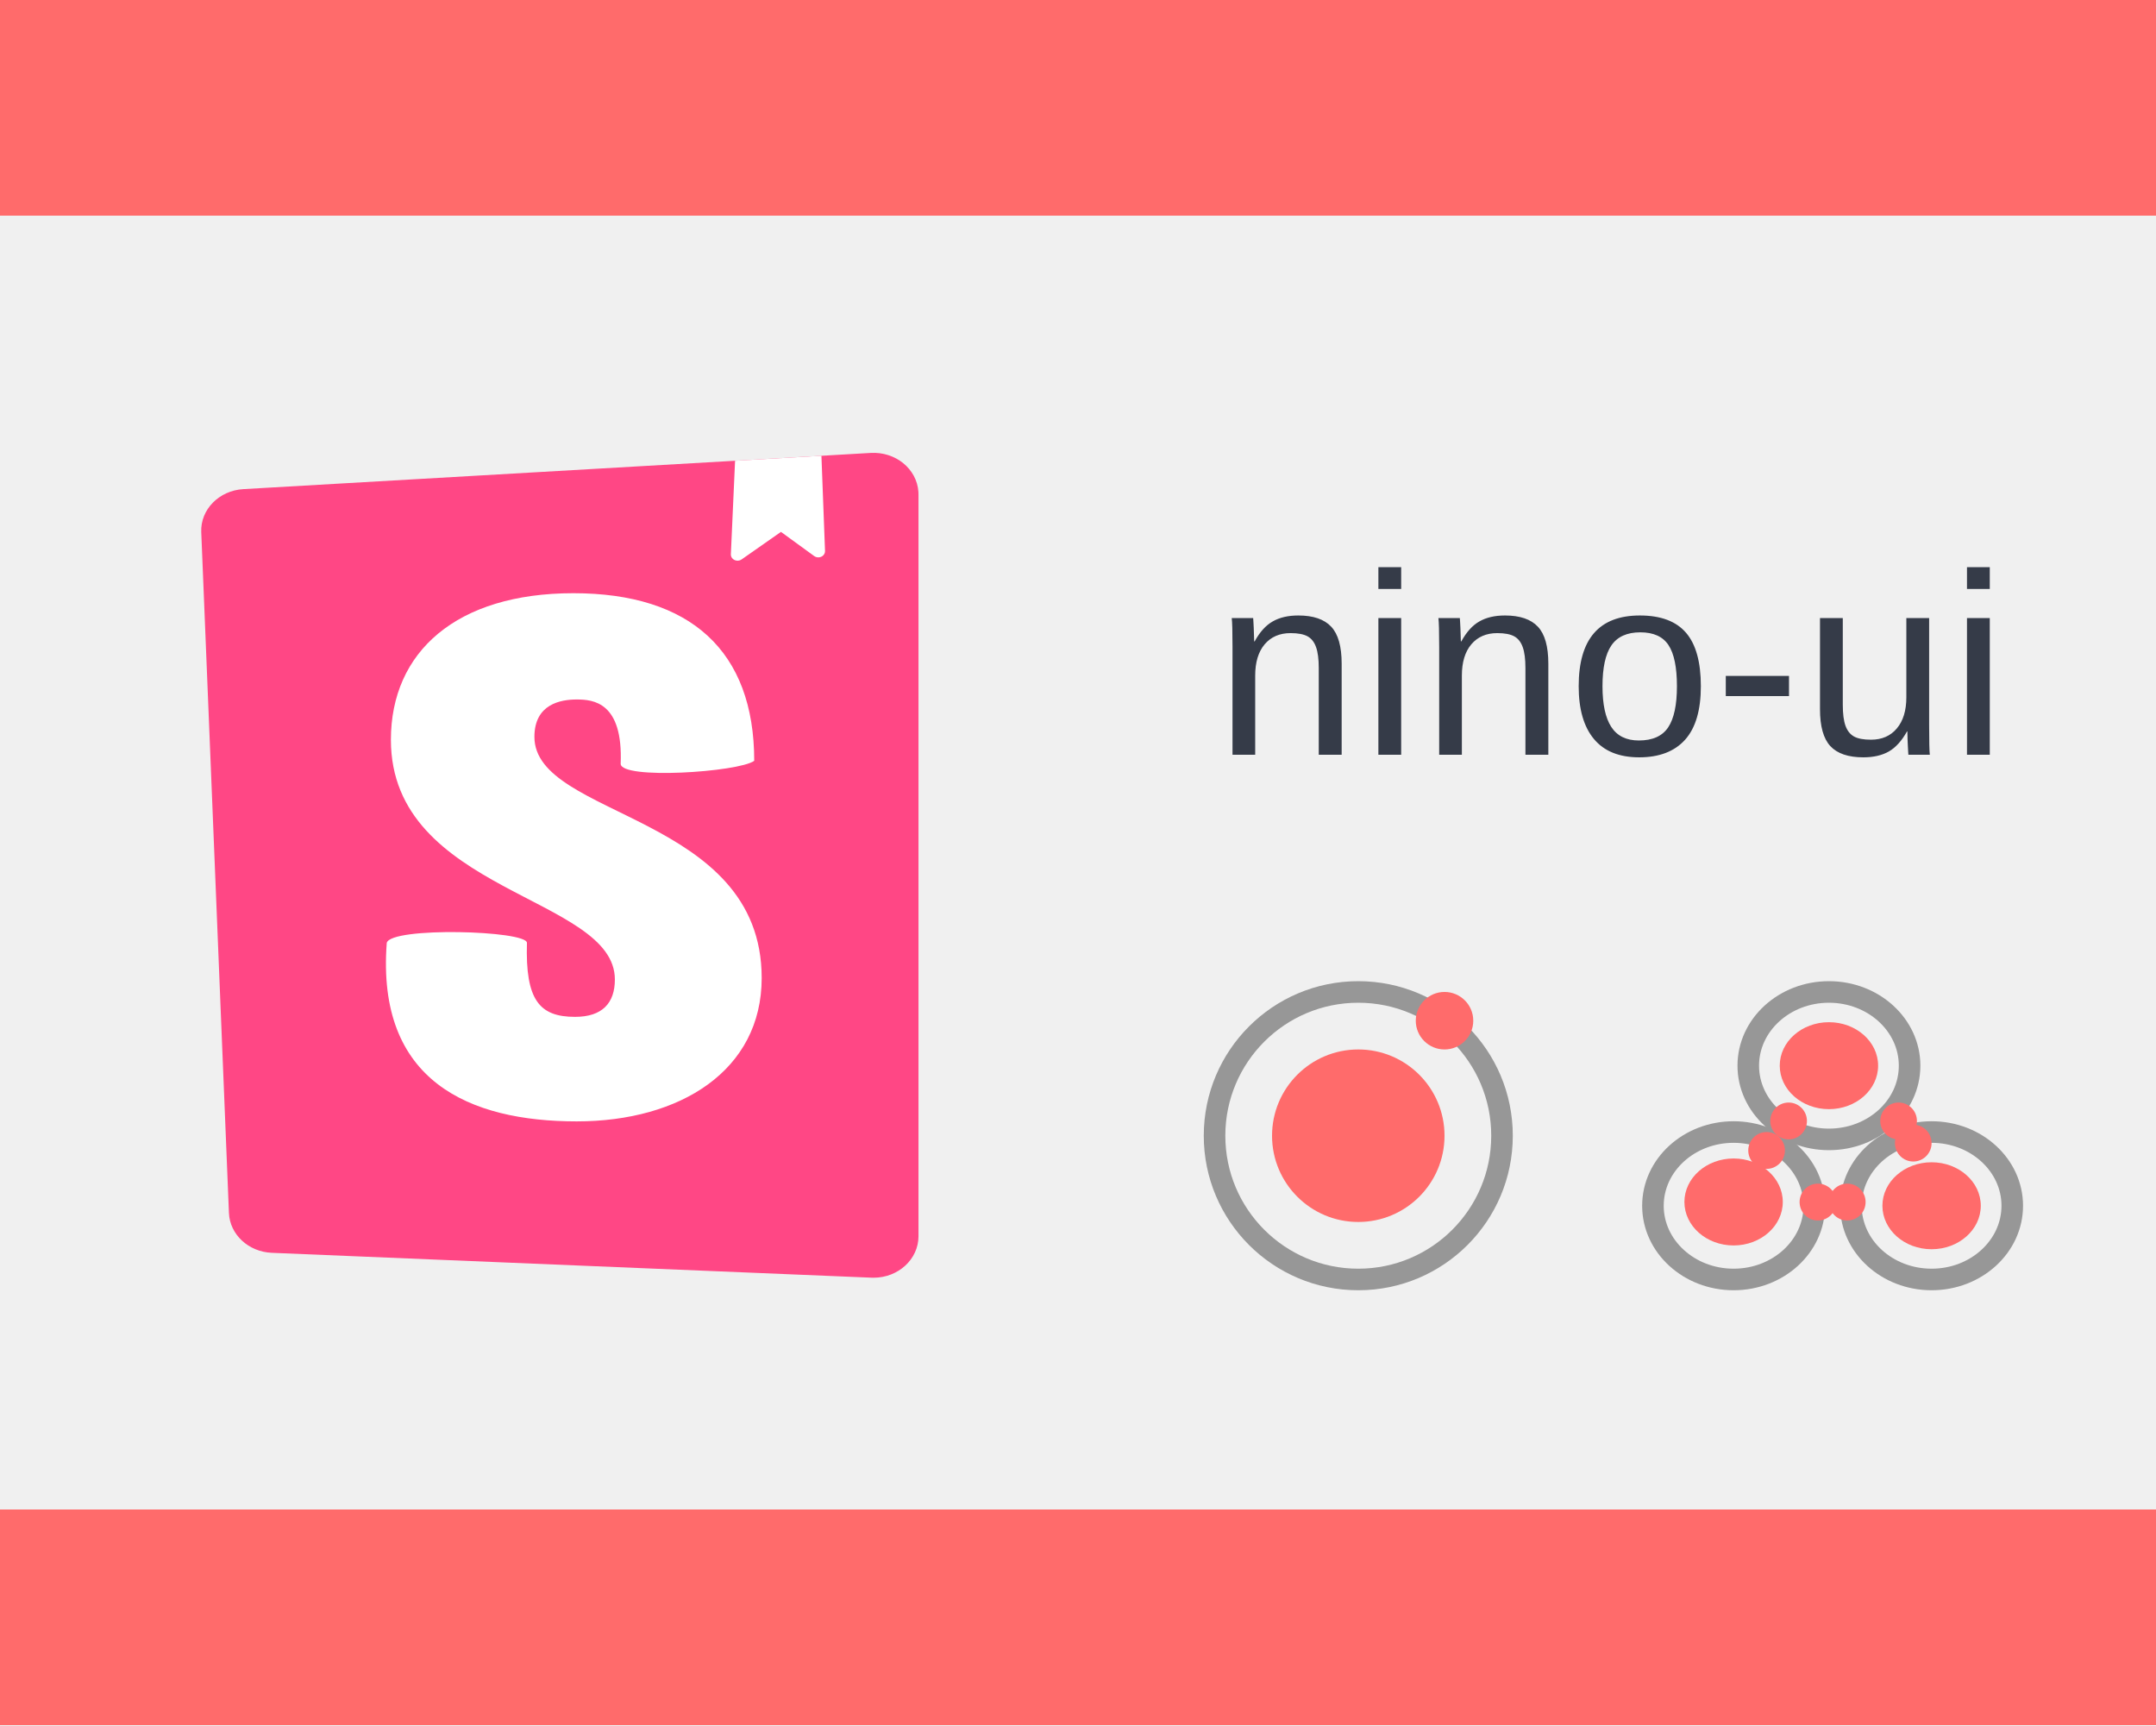
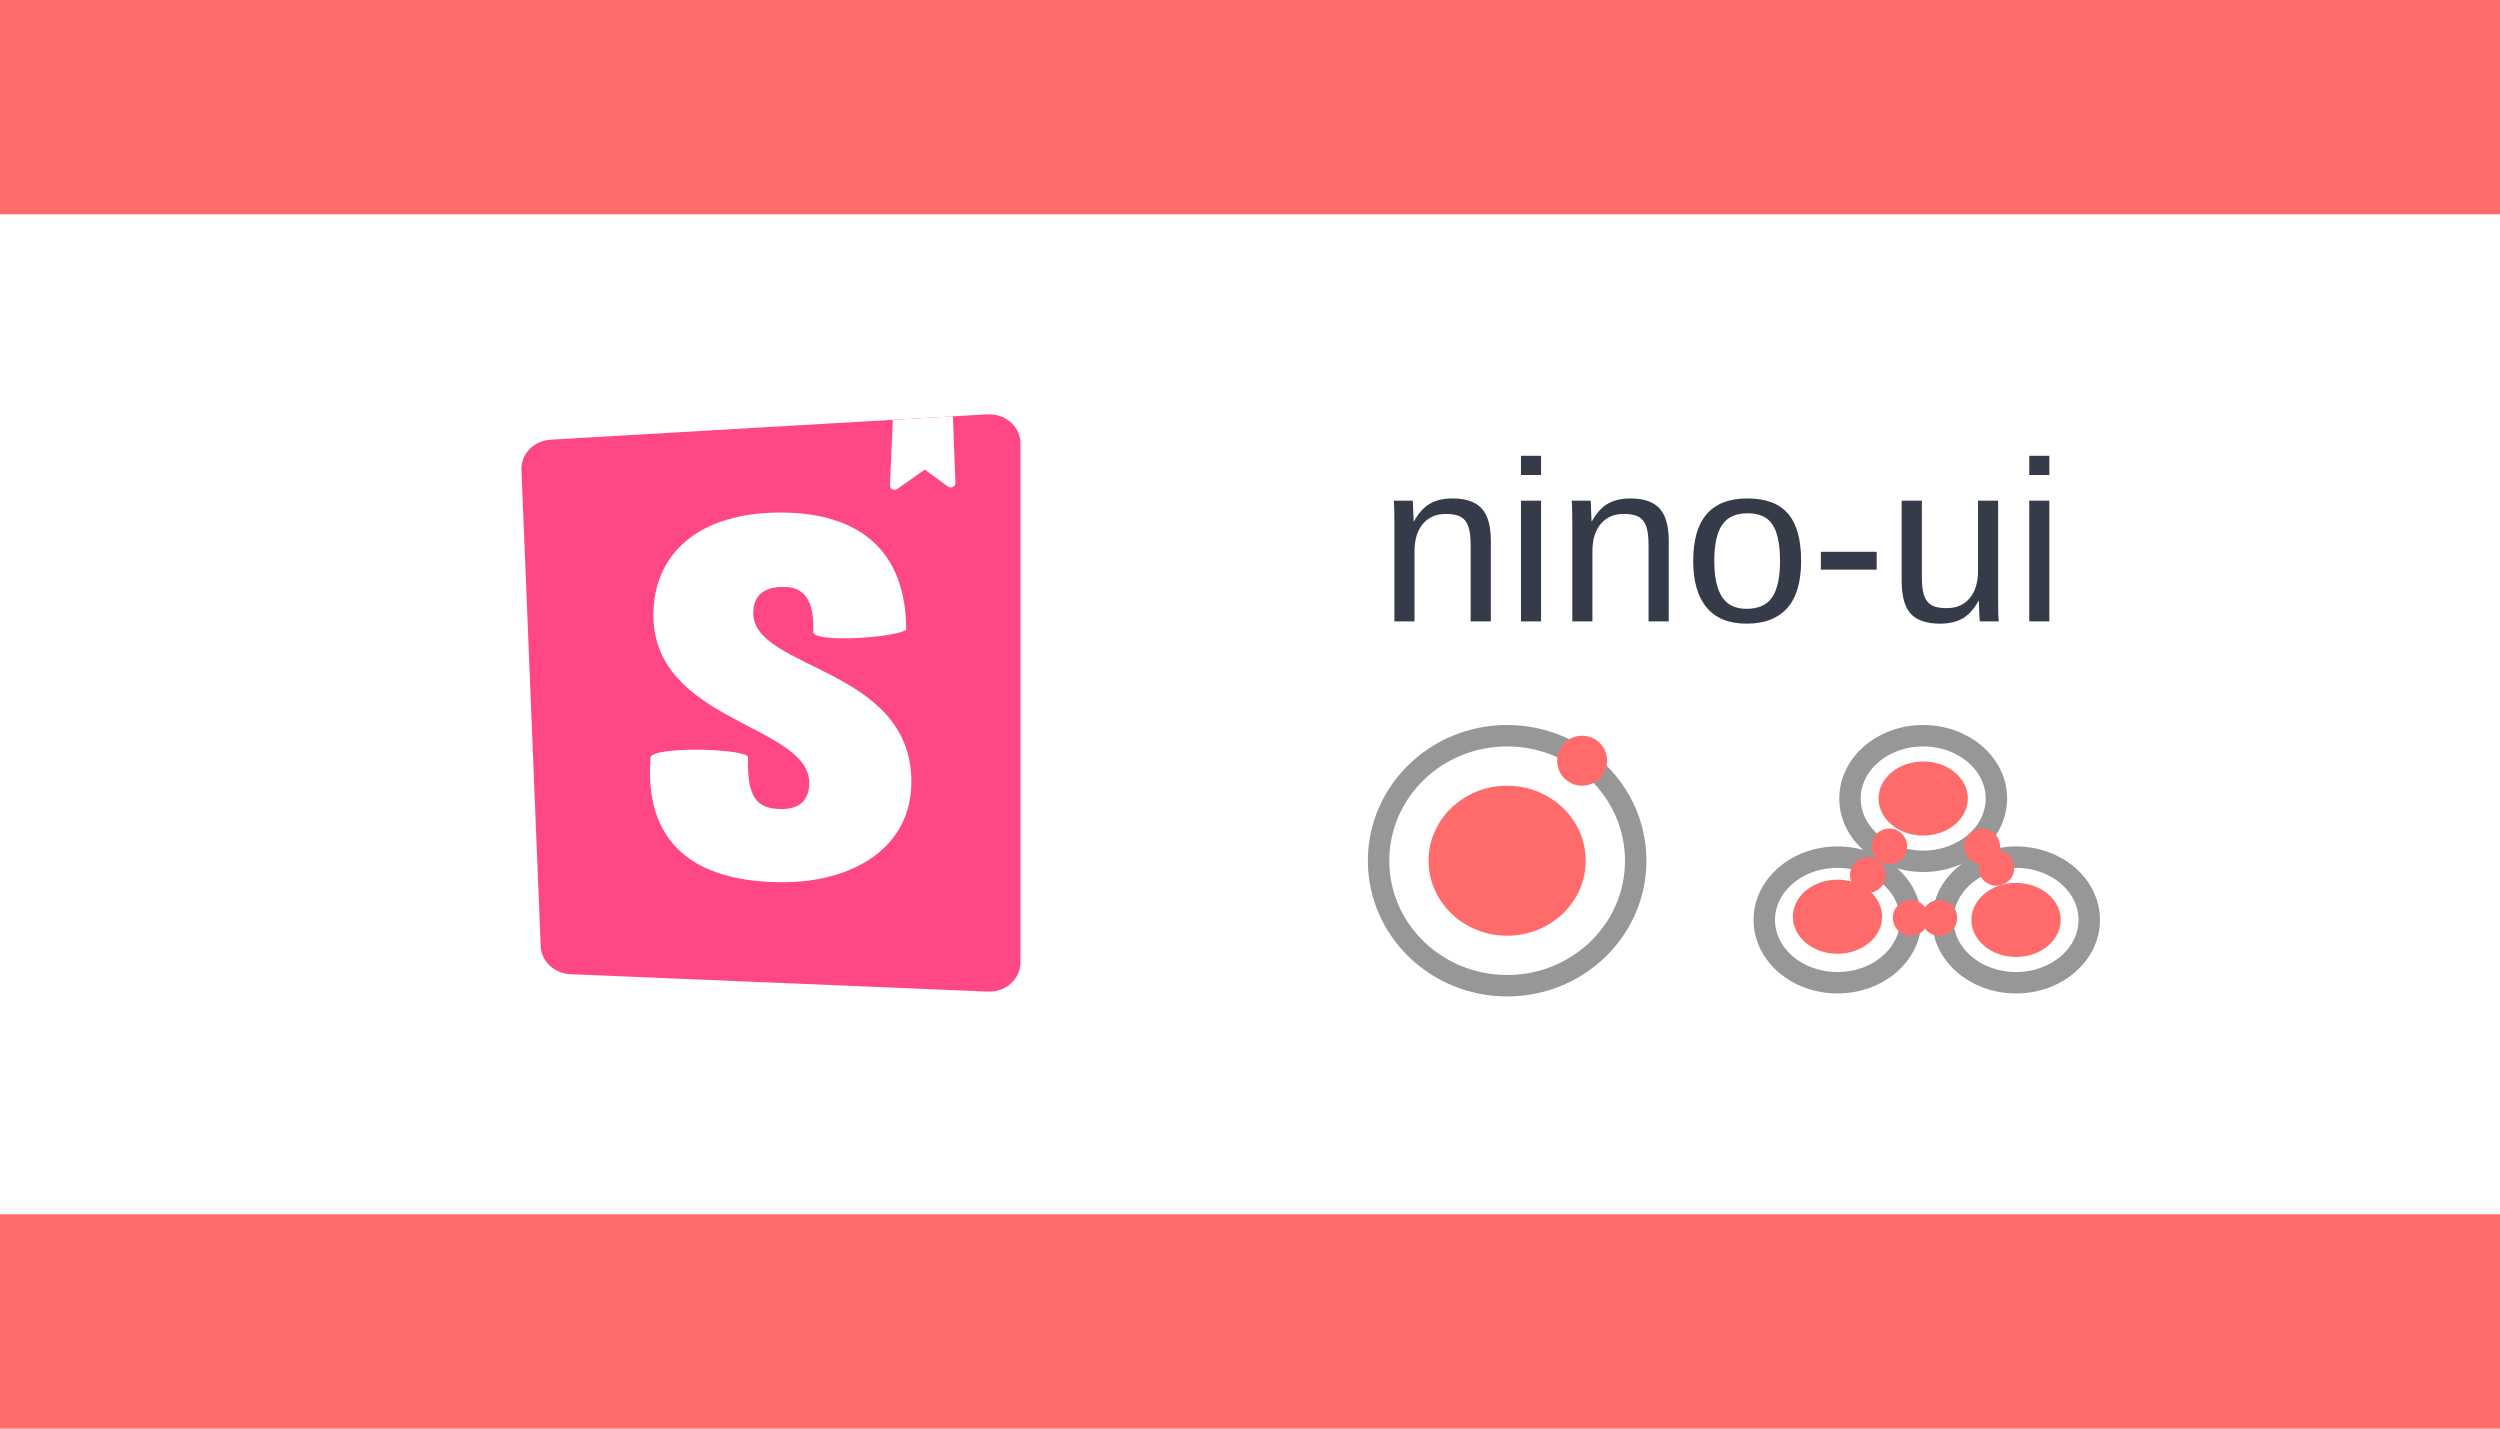
- <svg xmlns="http://www.w3.org/2000/svg" xmlns:xlink="http://www.w3.org/1999/xlink" width="300px" height="240px" viewBox="0 0 300 240" version="1.1" style="background: #FFFFFF;">
+ <svg xmlns="http://www.w3.org/2000/svg" xmlns:xlink="http://www.w3.org/1999/xlink" width="350px" height="200px" viewBox="0 0 350 200" version="1.1">
  <defs>
-     <path d="M3.856,105.744 L0.004,11.022 C-0.123,7.893 2.476,5.242 5.862,5.047 L93.162,0.011 C96.608,-0.187 99.576,2.23 99.791,5.41 C99.8,5.53 99.804,5.65 99.804,5.77 L99.804,108.986 C99.804,112.173 97.005,114.756 93.552,114.756 C93.458,114.756 93.365,114.754 93.271,114.75 L9.823,111.291 C6.573,111.157 3.978,108.744 3.856,105.744 L3.856,105.744 Z" id="path-1" />
+     <path d="M2.7,74.48 L0.003,7.763 C-0.086,5.56 1.733,3.692 4.103,3.555 L65.213,0.008 C67.626,-0.132 69.703,1.57 69.854,3.81 C69.86,3.895 69.863,3.979 69.863,4.064 L69.863,76.764 C69.863,79.009 67.903,80.828 65.486,80.828 C65.421,80.828 65.355,80.827 65.29,80.824 L6.876,78.388 C4.601,78.293 2.785,76.594 2.7,74.48 L2.7,74.48 Z" id="path-1" />
  </defs>
  <g id="Page-1" stroke="none" stroke-width="1" fill="none" fill-rule="evenodd">
-     <g id="Artboard">
-       <rect id="Rectangle" fill="#FF6B6B" x="0" y="210" width="300" height="30" />
-       <rect id="Rectangle" fill="#FF6B6B" x="0" y="0" width="300" height="30" />
-       <g id="Atom" transform="translate(169, 138)">
-         <circle id="Oval" stroke="#979797" stroke-width="3" cx="20" cy="20" r="20" />
-         <circle id="Oval-2" fill="#FF6B6B" cx="20" cy="20" r="12" />
-         <circle id="Oval-2" fill="#FF6B6B" cx="32" cy="4" r="4" />
+     <g id="nino">
+       <rect id="Rectangle" fill="#FFFFFF" x="0" y="0" width="350" height="200" />
+       <rect id="Rectangle" fill="#FF6B6B" fill-rule="nonzero" x="0" y="170" width="350" height="30" />
+       <rect id="Rectangle" fill="#FF6B6B" fill-rule="nonzero" x="0" y="0" width="350" height="30" />
+       <g id="Atom" transform="translate(193, 103)">
+         <ellipse id="Oval" stroke="#979797" stroke-width="3" cx="18" cy="17.5" rx="18" ry="17.5" />
+         <ellipse id="Oval-2" fill="#FF6B6B" fill-rule="nonzero" cx="18" cy="17.5" rx="11" ry="10.5" />
+         <circle id="Oval-2" fill="#FF6B6B" fill-rule="nonzero" cx="28.5" cy="3.5" r="3.5" />
      </g>
-       <g id="Molecules" transform="translate(230, 138)">
-         <g id="Atom1" transform="translate(13.26531, 0)">
-           <ellipse id="Oval" stroke="#979797" stroke-width="3" cx="11.224" cy="10.256" rx="11.224" ry="10.256" />
-           <ellipse id="Oval-2" fill="#FF6B6B" cx="11.224" cy="10.256" rx="6.844" ry="6.049" />
+       <g id="Molecules" transform="translate(247, 103)">
+         <g id="Atom1" transform="translate(12, 0)">
+           <ellipse id="Oval" stroke="#979797" stroke-width="3" cx="10.248" cy="8.791" rx="10.248" ry="8.791" />
+           <ellipse id="Oval-2" fill="#FF6B6B" fill-rule="nonzero" cx="10.248" cy="8.791" rx="6.249" ry="5.185" />
        </g>
-         <g id="Atom2" transform="translate(27.55102, 19.48718)">
-           <ellipse id="Oval" stroke="#979797" stroke-width="3" cx="11.224" cy="10.256" rx="11.224" ry="10.256" />
-           <ellipse id="Oval-2" fill="#FF6B6B" cx="11.224" cy="10.256" rx="6.844" ry="6.049" />
+         <g id="Atom2" transform="translate(25, 17)">
+           <ellipse id="Oval" stroke="#979797" stroke-width="3" cx="10.248" cy="8.791" rx="10.248" ry="8.791" />
+           <ellipse id="Oval-2" fill="#FF6B6B" fill-rule="nonzero" cx="10.248" cy="8.791" rx="6.249" ry="5.185" />
        </g>
-         <g id="Atom3" transform="translate(0, 19.48718)">
-           <ellipse id="Oval" stroke="#979797" stroke-width="3" cx="11.224" cy="10.256" rx="11.224" ry="10.256" />
-           <ellipse id="Oval-2" fill="#FF6B6B" cx="11.224" cy="9.73" rx="6.844" ry="6.049" />
+         <g id="Atom3" transform="translate(0, 17)">
+           <ellipse id="Oval" stroke="#979797" stroke-width="3" cx="10.248" cy="8.791" rx="10.248" ry="8.791" />
+           <ellipse id="Oval-2" fill="#FF6B6B" fill-rule="nonzero" cx="10.248" cy="8.34" rx="6.249" ry="5.185" />
        </g>
-         <ellipse id="Oval-2" fill="#FF6B6B" cx="18.878" cy="17.949" rx="2.551" ry="2.564" />
-         <ellipse id="Oval-2" fill="#FF6B6B" cx="36.224" cy="21.026" rx="2.551" ry="2.564" />
-         <ellipse id="Oval-2" fill="#FF6B6B" cx="22.959" cy="29.231" rx="2.551" ry="2.564" />
-         <ellipse id="Oval-2" fill="#FF6B6B" cx="27.041" cy="29.231" rx="2.551" ry="2.564" />
-         <ellipse id="Oval-2" fill="#FF6B6B" cx="34.184" cy="17.949" rx="2.551" ry="2.564" />
-         <ellipse id="Oval-2" fill="#FF6B6B" cx="15.816" cy="22.051" rx="2.551" ry="2.564" />
+         <circle id="Oval-2" fill="#FF6B6B" fill-rule="nonzero" cx="17.5" cy="15.5" r="2.5" />
+         <circle id="Oval-2" fill="#FF6B6B" fill-rule="nonzero" cx="32.5" cy="18.5" r="2.5" />
+         <circle id="Oval-2" fill="#FF6B6B" fill-rule="nonzero" cx="20.5" cy="25.5" r="2.5" />
+         <circle id="Oval-2" fill="#FF6B6B" fill-rule="nonzero" cx="24.5" cy="25.5" r="2.5" />
+         <circle id="Oval-2" fill="#FF6B6B" fill-rule="nonzero" cx="30.5" cy="15.5" r="2.5" />
+         <circle id="Oval-2" fill="#FF6B6B" fill-rule="nonzero" cx="14.5" cy="19.5" r="2.5" />
      </g>
-       <g id="storybook-icon" transform="translate(28, 63)">
-         <g id="path-1-link" fill-rule="nonzero" fill="#FF4785">
-           <path d="M3.856,105.744 L0.004,11.022 C-0.123,7.893 2.476,5.242 5.862,5.047 L93.162,0.011 C96.608,-0.187 99.576,2.23 99.791,5.41 C99.8,5.53 99.804,5.65 99.804,5.77 L99.804,108.986 C99.804,112.173 97.005,114.756 93.552,114.756 C93.458,114.756 93.365,114.754 93.271,114.75 L9.823,111.291 C6.573,111.157 3.978,108.744 3.856,105.744 L3.856,105.744 Z" id="path-1" />
+       <g id="storybook-icon" transform="translate(73, 58)">
+         <g id="path-1-link" fill="#FF4785" fill-rule="nonzero">
+           <path d="M2.7,74.48 L0.003,7.763 C-0.086,5.56 1.733,3.692 4.103,3.555 L65.213,0.008 C67.626,-0.132 69.703,1.57 69.854,3.81 C69.86,3.895 69.863,3.979 69.863,4.064 L69.863,76.764 C69.863,79.009 67.903,80.828 65.486,80.828 C65.421,80.828 65.355,80.827 65.29,80.824 L6.876,78.388 C4.601,78.293 2.785,76.594 2.7,74.48 L2.7,74.48 Z" id="path-1" />
        </g>
-         <g id="Clipped">
+         <g id="Shape-Clipped">
          <mask id="mask-2" fill="white">
            <use xlink:href="#path-1" />
          </mask>
          <g id="path-1" />
-           <path d="M73.697,14.105 L74.294,0.869 L86.283,0 L86.799,13.65 C86.817,14.125 86.414,14.523 85.9,14.54 C85.679,14.547 85.463,14.482 85.29,14.356 L80.667,10.995 L75.193,14.827 C74.782,15.114 74.197,15.04 73.886,14.661 C73.755,14.502 73.688,14.305 73.697,14.105 Z M58.365,43.253 C58.365,45.498 74.748,44.422 76.948,42.845 C76.948,27.559 68.06,19.527 51.786,19.527 C35.511,19.527 26.393,27.684 26.393,39.92 C26.393,61.232 57.557,61.64 57.557,73.264 C57.557,76.527 55.825,78.465 52.017,78.465 C47.053,78.465 45.091,76.126 45.322,68.172 C45.322,66.447 26.393,65.909 25.816,68.172 C24.346,87.446 37.358,93.006 52.247,93.006 C66.675,93.006 77.986,85.909 77.986,73.061 C77.986,50.219 46.361,50.831 46.361,39.513 C46.361,34.924 50.054,34.312 52.247,34.312 C54.556,34.312 58.711,34.688 58.365,43.253 Z" id="Shape" fill="#FFFFFF" fill-rule="nonzero" mask="url(#mask-2)" />
+           <path d="M51.588,9.935 L52.006,0.612 L60.398,0 L60.759,9.614 C60.772,9.949 60.49,10.23 60.13,10.241 C59.975,10.246 59.824,10.2 59.703,10.112 L56.467,7.744 L52.635,10.443 C52.348,10.646 51.938,10.593 51.72,10.327 C51.629,10.214 51.582,10.076 51.588,9.935 Z M40.855,30.465 C40.855,32.046 52.324,31.289 53.863,30.178 C53.863,19.411 47.642,13.754 36.25,13.754 C24.858,13.754 18.475,19.499 18.475,28.118 C18.475,43.129 40.29,43.416 40.29,51.604 C40.29,53.902 39.078,55.267 36.412,55.267 C32.937,55.267 31.564,53.619 31.725,48.017 C31.725,46.802 18.475,46.423 18.071,48.017 C17.042,61.593 26.151,65.509 36.573,65.509 C46.673,65.509 54.591,60.51 54.591,51.46 C54.591,35.372 32.453,35.803 32.453,27.831 C32.453,24.599 35.038,24.168 36.573,24.168 C38.189,24.168 41.098,24.432 40.855,30.465 Z" id="Shape" fill="#FFFFFF" fill-rule="nonzero" mask="url(#mask-2)" />
        </g>
      </g>
-       <text id="nino-ui" font-family="ArialMT, Arial" font-size="36" font-weight="normal" letter-spacing="0.37" fill="#353B48">
-         <tspan x="169" y="105">nino-ui</tspan>
+       <text id="nino-ui" fill="#353B48" fill-rule="nonzero" font-family="ArialMT, Arial" font-size="32" font-weight="normal">
+         <tspan x="193" y="87">nino-ui</tspan>
      </text>
    </g>
  </g>
</svg>
